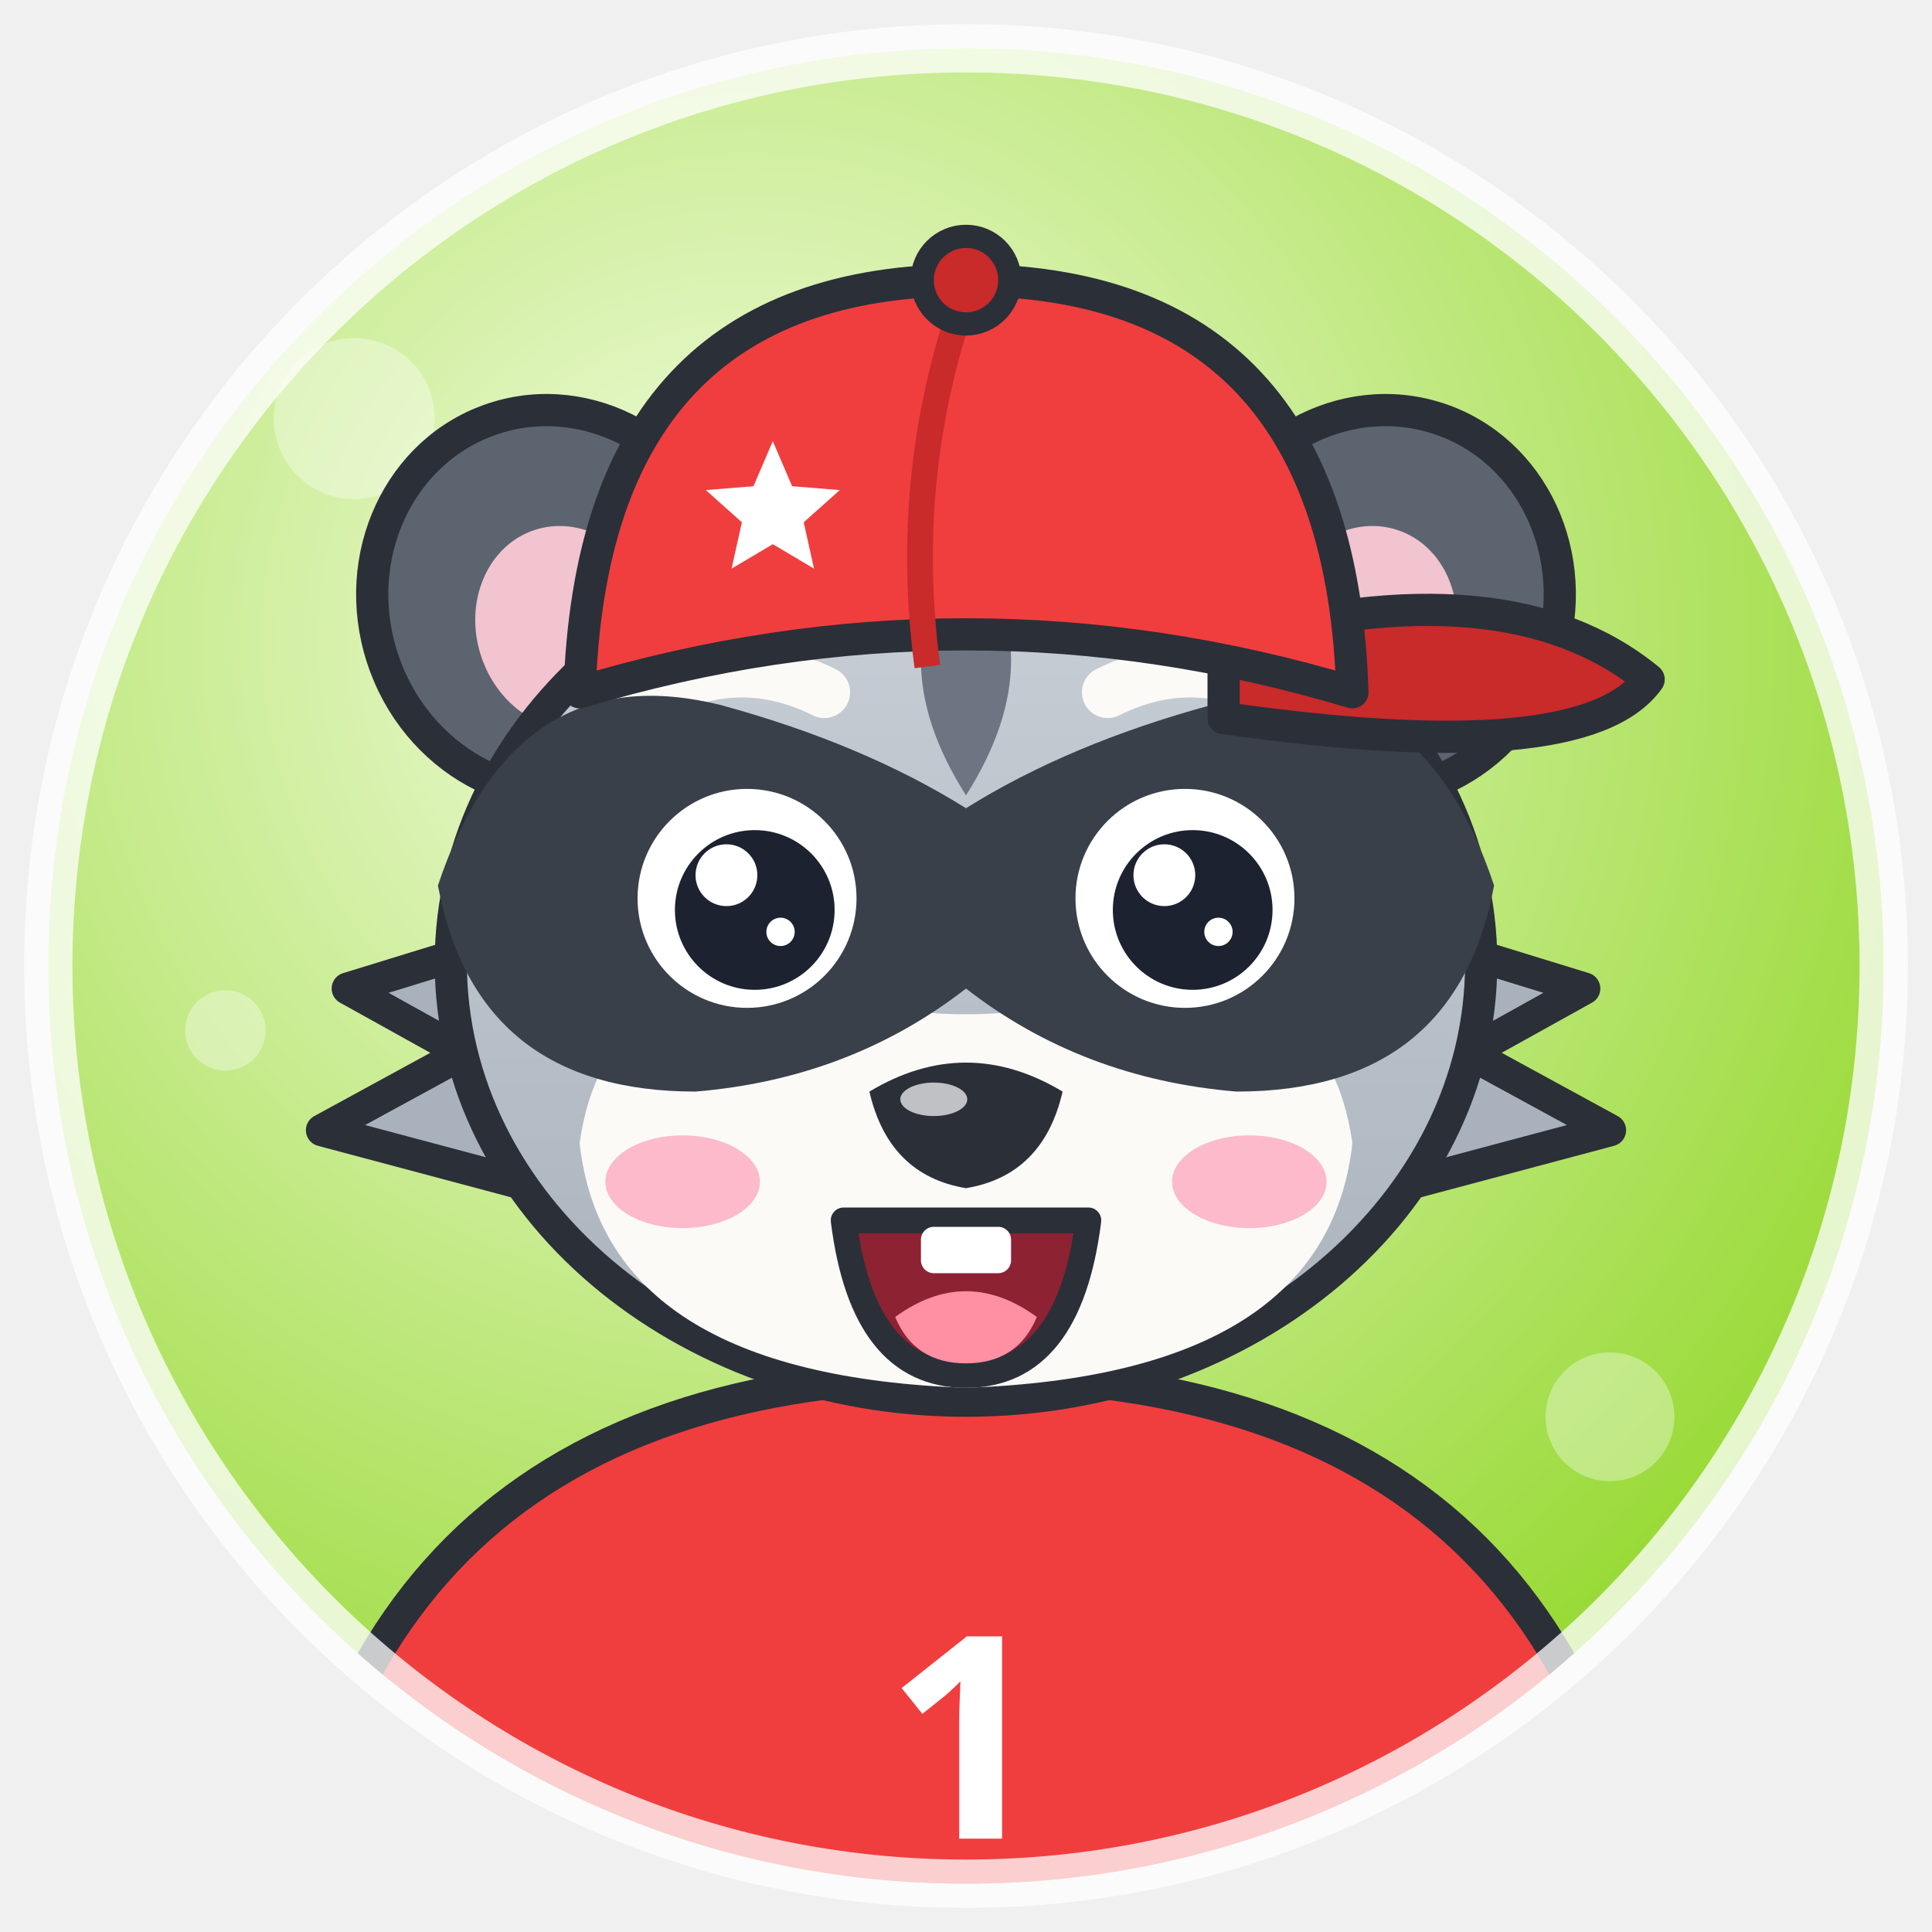
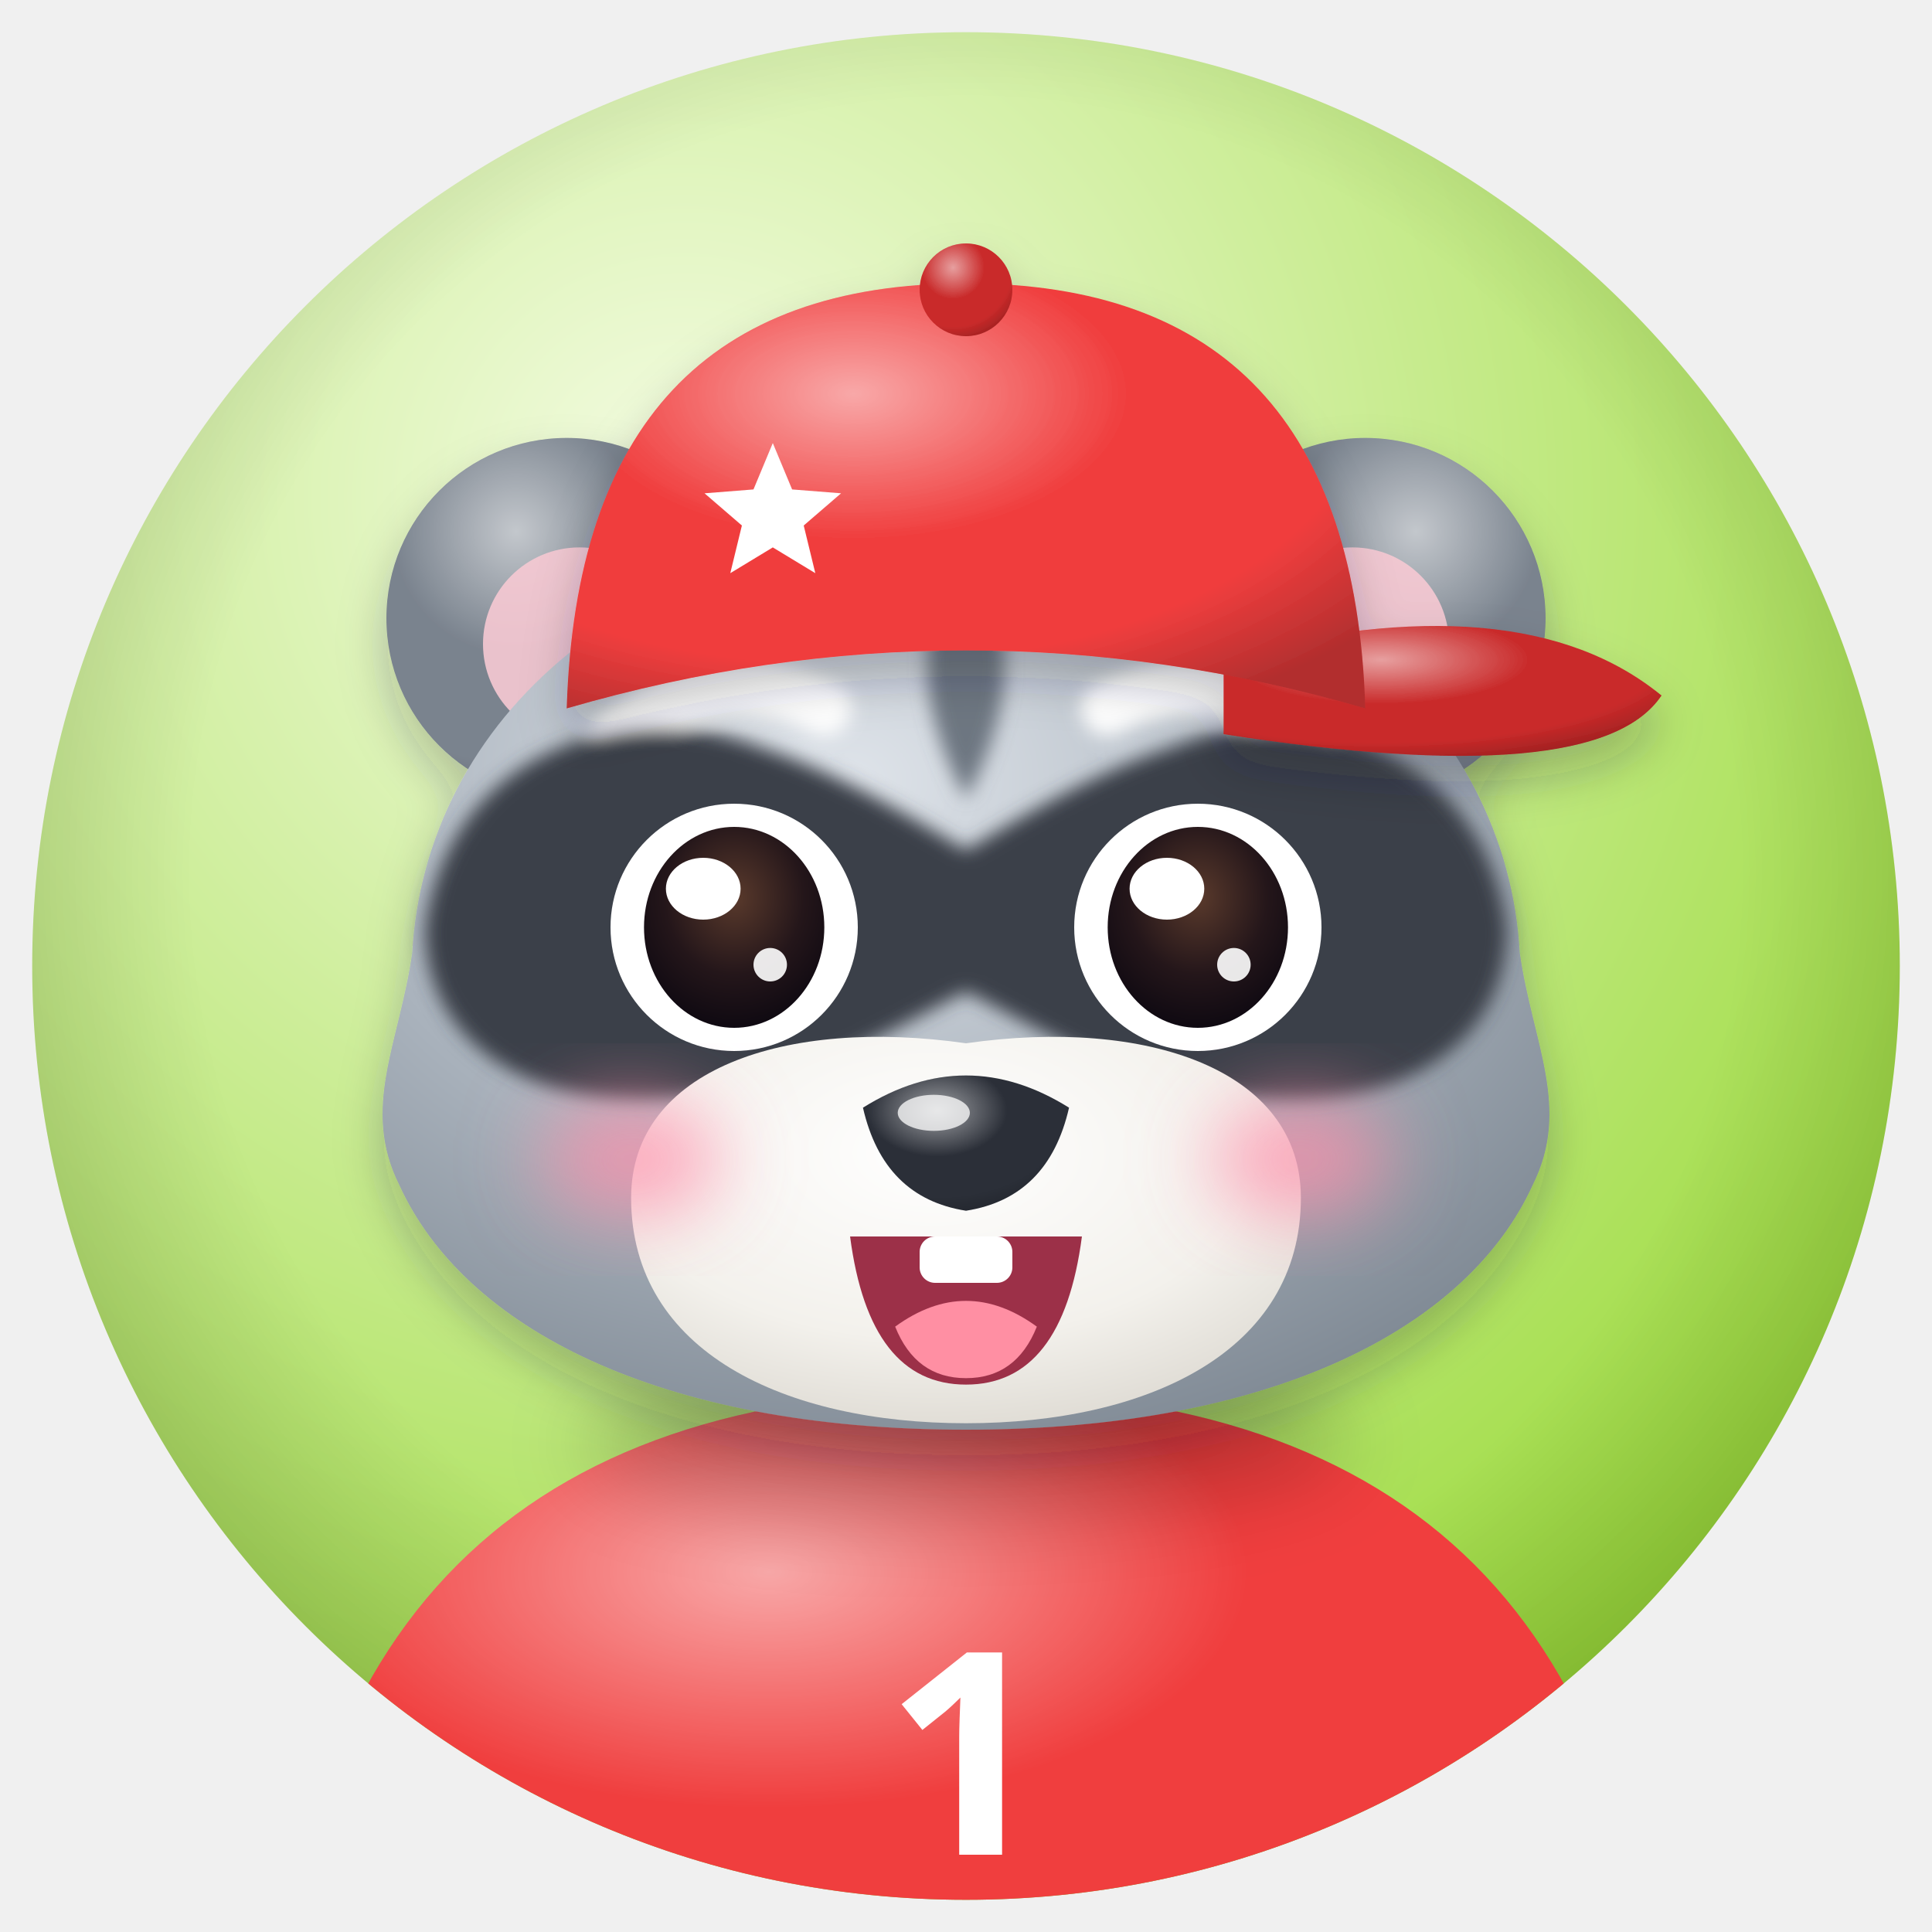
- <svg xmlns="http://www.w3.org/2000/svg" viewBox="0 0 120 120" width="512" height="512" role="img" aria-label="Sporty" class="raccoon-avatar">
+ <svg xmlns="http://www.w3.org/2000/svg" viewBox="0 0 120 120" width="512" height="512" role="img" aria-label="Sporty raccoon" class="raccoon-avatar">
  <defs>
-     <radialGradient id="rc_R_0_-bg" cx="0.38" cy="0.32" r="0.75">
+     <radialGradient id="rc_R_0_-sheen" cx="0.36" cy="0.26" r="0.85">
+       <stop offset="0" stop-color="#fff" stop-opacity="0.55" />
+       <stop offset="0.4" stop-color="#fff" stop-opacity="0" />
+       <stop offset="0.75" stop-color="#000" stop-opacity="0" />
+       <stop offset="1" stop-color="#000" stop-opacity="0.26" />
+     </radialGradient>
+     <radialGradient id="rc_R_0_-fur" cx="0.4" cy="0.28" r="0.8">
+       <stop offset="0" stop-color="#dfe4ea" />
+       <stop offset="0.55" stop-color="#aab3bd" />
+       <stop offset="1" stop-color="#7d8792" />
+     </radialGradient>
+     <radialGradient id="rc_R_0_-muzzle" cx="0.45" cy="0.3" r="0.8">
+       <stop offset="0" stop-color="#ffffff" />
+       <stop offset="0.6" stop-color="#f3f1ec" />
+       <stop offset="1" stop-color="#d9d5cd" />
+     </radialGradient>
+     <radialGradient id="rc_R_0_-eye" cx="0.5" cy="0.35" r="0.7">
+       <stop offset="0" stop-color="#5a3a2c" />
+       <stop offset="0.55" stop-color="#24161a" />
+       <stop offset="1" stop-color="#0b0710" />
+     </radialGradient>
+     <linearGradient id="rc_R_0_-gold" x1="0" y1="0" x2="0" y2="1">
+       <stop offset="0" stop-color="#fff3a3" />
+       <stop offset="0.5" stop-color="#fcc419" />
+       <stop offset="1" stop-color="#e67700" />
+     </linearGradient>
+     <filter id="rc_R_0_-soft" x="-10%" y="-10%" width="120%" height="120%">
+       <feGaussianBlur stdDeviation="0.7" />
+     </filter>
+     <filter id="rc_R_0_-blur" x="-50%" y="-50%" width="200%" height="200%">
+       <feGaussianBlur stdDeviation="3" />
+     </filter>
+     <filter id="rc_R_0_-drop" x="-20%" y="-20%" width="140%" height="150%">
+       <feDropShadow dx="0" dy="2" stdDeviation="1.8" flood-color="#1b1530" flood-opacity="0.25" />
+     </filter>
+   </defs>
+   <defs>
+     <radialGradient id="rc_R_0_-bg" cx="0.35" cy="0.25" r="0.85">
      <stop offset="0" stop-color="#f4fce3" />
      <stop offset="1" stop-color="#94d82d" />
    </radialGradient>
+     <radialGradient id="rc_R_0_-vignette" cx="0.5" cy="0.45" r="0.55">
+       <stop offset="0.75" stop-color="#000" stop-opacity="0" />
+       <stop offset="1" stop-color="#000" stop-opacity="0.16" />
+     </radialGradient>
    <clipPath id="rc_R_0_-clip">
-       <circle cx="60" cy="60" r="57" />
+       <circle cx="60" cy="60" r="58" />
    </clipPath>
  </defs>
  <g clip-path="url(#rc_R_0_-clip)">
-     <circle cx="60" cy="60" r="57" fill="url(#rc_R_0_-bg)" />
-     <g fill="#fff" opacity="0.35">
-       <circle cx="22" cy="26" r="5" />
-       <circle cx="100" cy="88" r="4" />
-       <circle cx="14" cy="64" r="2.5" />
-     </g>
-     <g transform="translate(12 7) scale(0.8)">
-       <g stroke="#2b2f38" stroke-width="2.5" stroke-linejoin="round">
-         <path d="M6 152 q2 -54 54 -54 q52 0 54 54z" fill="#f03e3e" />
-         <text x="60" y="134" text-anchor="middle" font-size="22" font-weight="900" font-family="system-ui, sans-serif" fill="#fff" stroke="none">1</text>
+     <circle cx="60" cy="60" r="58" fill="url(#rc_R_0_-bg)" />
+     <circle cx="60" cy="60" r="58" fill="url(#rc_R_0_-vignette)" />
+     <g transform="translate(12 8) scale(0.8)">
+       <g>
+         <path fill="#f03e3e" d="M6 152 q2 -54 54 -54 q52 0 54 54z" />
+         <path fill="url(#rc_R_0_-sheen)" d="M6 152 q2 -54 54 -54 q52 0 54 54z" />
+         <text x="60" y="134" text-anchor="middle" font-size="22" font-weight="900" font-family="system-ui, sans-serif" fill="#fff">1</text>
      </g>
+       <ellipse cx="60" cy="102" rx="30" ry="6" fill="#000" opacity="0.18" filter="url(#rc_R_0_-blur)" />
    </g>
  </g>
-   <circle cx="60" cy="60" r="57" fill="none" stroke="#fff" stroke-opacity="0.75" stroke-width="3" />
-   <g transform="translate(12 7) scale(0.8)">
+   <g transform="translate(12 8) scale(0.8)">
    <g>
-       <defs>
-         <linearGradient id="rc_R_9_-fur" x1="0" y1="0" x2="0" y2="1">
-           <stop offset="0" stop-color="#c9d0d7" />
-           <stop offset="1" stop-color="#a9b2bc" />
-         </linearGradient>
-         <linearGradient id="rc_R_9_-gold" x1="0" y1="0" x2="0" y2="1">
-           <stop offset="0" stop-color="#ffe066" />
-           <stop offset="1" stop-color="#f59f00" />
-         </linearGradient>
-       </defs>
-       <g stroke="#2b2f38" stroke-width="2.5">
-         <ellipse cx="28" cy="38" rx="14" ry="15" fill="#5c6470" transform="rotate(-18 28 38)" />
-         <ellipse cx="92" cy="38" rx="14" ry="15" fill="#5c6470" transform="rotate(18 92 38)" />
+       <g filter="url(#rc_R_0_-drop)">
+         <circle fill="#7a838e" cx="29" cy="38" r="14" />
+         <circle fill="url(#rc_R_0_-sheen)" cx="29" cy="38" r="14" />
+         <circle cx="30" cy="40" r="7.5" fill="#f6c9d3" opacity="0.9" />
+         <g transform="translate(120 0) scale(-1 1)">
+           <circle fill="#7a838e" cx="29" cy="38" r="14" />
+           <circle fill="url(#rc_R_0_-sheen)" cx="29" cy="38" r="14" />
+           <circle cx="30" cy="40" r="7.5" fill="#f6c9d3" opacity="0.9" />
+         </g>
+         <path d="M60 31 C86 31 102 46 103 64 C104 71 107 76 104 82 C99 93 84 101 60 101 C36 101 21 93 16 82 C13 76 16 71 17 64 C18 46 34 31 60 31Z" fill="url(#rc_R_0_-fur)" />
      </g>
-       <ellipse cx="29" cy="40" rx="7" ry="8" fill="#f1c4cf" transform="rotate(-18 29 40)" />
-       <ellipse cx="91" cy="40" rx="7" ry="8" fill="#f1c4cf" transform="rotate(18 91 40)" />
-       <path d="M25 64 l-13 4 l9 5 l-11 6 l15 4z M95 64 l13 4 l-9 5 l11 6 l-15 4z" fill="#a9b2bc" stroke="#2b2f38" stroke-width="2.5" stroke-linejoin="round" />
-       <ellipse cx="60" cy="66" rx="40" ry="34" fill="url(#rc_R_9_-fur)" stroke="#2b2f38" stroke-width="2.5" />
-       <path d="M60 33 q-7 9 0 20 q7 -11 0 -20z" fill="#6c7581" />
-       <path d="M30 80 q2 -14 18 -12 q12 4 24 0 q16 -2 18 12 q-2 18 -30 19 q-28 -1 -30 -19z" fill="#fbfaf7" />
-       <path d="M33 47 q8 -6 16 -2 M87 47 q-8 -6 -16 -2" stroke="#fbfaf7" stroke-width="4" fill="none" stroke-linecap="round" />
-       <path d="M19 60 q6 -18 22 -14 q11 3 19 8 q8 -5 19 -8 q16 -4 22 14 q-3 16 -20 16 q-12 -1 -21 -8 q-9 7 -21 8 q-17 0 -20 -16z" fill="#3a404a" />
+       <g filter="url(#rc_R_0_-soft)">
+         <path d="M60 32 q-6 9 0 20 q6 -11 0 -20z" fill="#6d7681" />
+         <path d="M33 47 q8 -6 16 -2 M87 47 q-8 -6 -16 -2" stroke="#fff" stroke-width="4.2" fill="none" stroke-linecap="round" />
+         <path d="M18 62 C20 48 34 44 44 48 C50 50 55 53 60 56 C65 53 70 50 76 48 C86 44 100 48 102 62 C102 72 92 77 80 75 C72 74 66 70 60 67 C54 70 48 74 40 75 C28 77 18 72 18 62Z" fill="#3a404a" />
+       </g>
+       <path d="M34 83 C34 73 46 69 60 71 C74 69 86 73 86 83 C86 95 74 100.5 60 100.5 C46 100.5 34 95 34 83Z" fill="url(#rc_R_0_-muzzle)" />
      <g>
-         <circle cx="43" cy="61" r="8.5" fill="#fff" />
-         <circle cx="43.6" cy="61.9" r="6.2" fill="#1d2230" />
-         <circle cx="41.4" cy="59.2" r="2.4" fill="#fff" />
-         <circle cx="45.6" cy="63.6" r="1.1" fill="#fff" />
+         <circle cx="42" cy="62" r="9.6" fill="#fff" />
+         <ellipse cx="42" cy="62" rx="7" ry="7.8" fill="url(#rc_R_0_-eye)" />
+         <ellipse cx="39.6" cy="59" rx="2.9" ry="2.4" fill="#fff" />
+         <circle cx="44.8" cy="64.9" r="1.3" fill="#fff" opacity="0.9" />
      </g>
      <g>
-         <circle cx="77" cy="61" r="8.5" fill="#fff" />
-         <circle cx="77.6" cy="61.9" r="6.2" fill="#1d2230" />
-         <circle cx="75.4" cy="59.2" r="2.4" fill="#fff" />
-         <circle cx="79.6" cy="63.6" r="1.1" fill="#fff" />
+         <circle cx="78" cy="62" r="9.6" fill="#fff" />
+         <ellipse cx="78" cy="62" rx="7" ry="7.8" fill="url(#rc_R_0_-eye)" />
+         <ellipse cx="75.6" cy="59" rx="2.9" ry="2.4" fill="#fff" />
+         <circle cx="80.8" cy="64.9" r="1.3" fill="#fff" opacity="0.9" />
      </g>
-       <ellipse cx="38" cy="83" rx="6" ry="3.6" fill="#ff8fab" opacity="0.6" />
-       <ellipse cx="82" cy="83" rx="6" ry="3.6" fill="#ff8fab" opacity="0.6" />
-       <path d="M52.5 76 q7.5 -4.5 15 0 q-1.5 6.5 -7.5 7.5 q-6 -1 -7.5 -7.5z" fill="#2b2f38" />
-       <ellipse cx="57.5" cy="76.6" rx="2.6" ry="1.3" fill="#fff" opacity="0.7" />
+       <g filter="url(#rc_R_0_-blur)" opacity="0.75">
+         <ellipse cx="34" cy="80" rx="7" ry="4.5" fill="#ff8fab" />
+         <ellipse cx="86" cy="80" rx="7" ry="4.5" fill="#ff8fab" />
+       </g>
+       <path fill="#2b2f38" d="M52 76 q8 -5 16 0 q-1.6 7 -8 8 q-6.4 -1 -8 -8z" />
+       <path fill="url(#rc_R_0_-sheen)" d="M52 76 q8 -5 16 0 q-1.6 7 -8 8 q-6.4 -1 -8 -8z" />
+       <ellipse cx="57.5" cy="76.4" rx="2.8" ry="1.4" fill="#fff" opacity="0.75" />
      <g>
-         <path d="M50.5 86 h19 q-1.5 12 -9.5 12 q-8 0 -9.5 -12z" fill="#8c2232" stroke="#2b2f38" stroke-width="2" stroke-linejoin="round" />
-         <path d="M54.5 93.5 q5.5 -4 11 0 q-1.5 3.6 -5.5 3.6 q-4 0 -5.5 -3.6z" fill="#ff8fa3" />
-         <rect x="56.5" y="86.5" width="7" height="3.6" rx="1" fill="#fff" />
+         <path d="M51 86 h18 q-1.5 11.5 -9 11.5 q-7.5 0 -9 -11.5z" fill="#9c3048" />
+         <path d="M54.5 93 q5.5 -4 11 0 q-1.6 4 -5.5 4 q-3.9 0 -5.5 -4z" fill="#ff8fa3" />
+         <rect x="56.4" y="86" width="7.2" height="3.6" rx="1.2" fill="#fff" />
      </g>
-       <g stroke="#2b2f38" stroke-width="2.5" stroke-linejoin="round">
-         <path d="M80 41 q22 -6 33 3 q-5 7 -33 3z" fill="#c92a2a" />
-         <path d="M30 45 q1 -32 30 -32 q29 0 30 32 q-30 -9 -60 0z" fill="#f03e3e" />
-         <path d="M60 14 q-5 14 -3 29" stroke="#c92a2a" stroke-width="2" fill="none" />
-         <path d="M45.0,25.5L46.5,29.0L50.2,29.3L47.4,31.8L48.2,35.4L45.0,33.5L41.8,35.4L42.6,31.8L39.8,29.3L43.5,29.0Z" fill="#fff" stroke="none" />
-         <circle cx="60" cy="13" r="3.4" fill="#c92a2a" stroke-width="1.8" />
+       <g filter="url(#rc_R_0_-drop)">
+         <path fill="#c92a2a" d="M80 41 q23 -6 34 3 q-5 7.5 -34 3z" />
+         <path fill="url(#rc_R_0_-sheen)" d="M80 41 q23 -6 34 3 q-5 7.5 -34 3z" />
+         <path fill="#f03e3e" d="M29 45 q1 -33 31 -33 q30 0 31 33 q-31 -9 -62 0z" />
+         <path fill="url(#rc_R_0_-sheen)" d="M29 45 q1 -33 31 -33 q30 0 31 33 q-31 -9 -62 0z" />
+         <path d="M45.0,24.4L46.5,28.0L50.3,28.3L47.4,30.8L48.3,34.5L45.0,32.5L41.7,34.5L42.6,30.8L39.7,28.3L43.5,28.0Z" fill="#fff" />
+         <circle fill="#c92a2a" cx="60" cy="12.5" r="3.6" />
+         <circle fill="url(#rc_R_0_-sheen)" cx="60" cy="12.5" r="3.6" />
      </g>
    </g>
  </g>
</svg>
